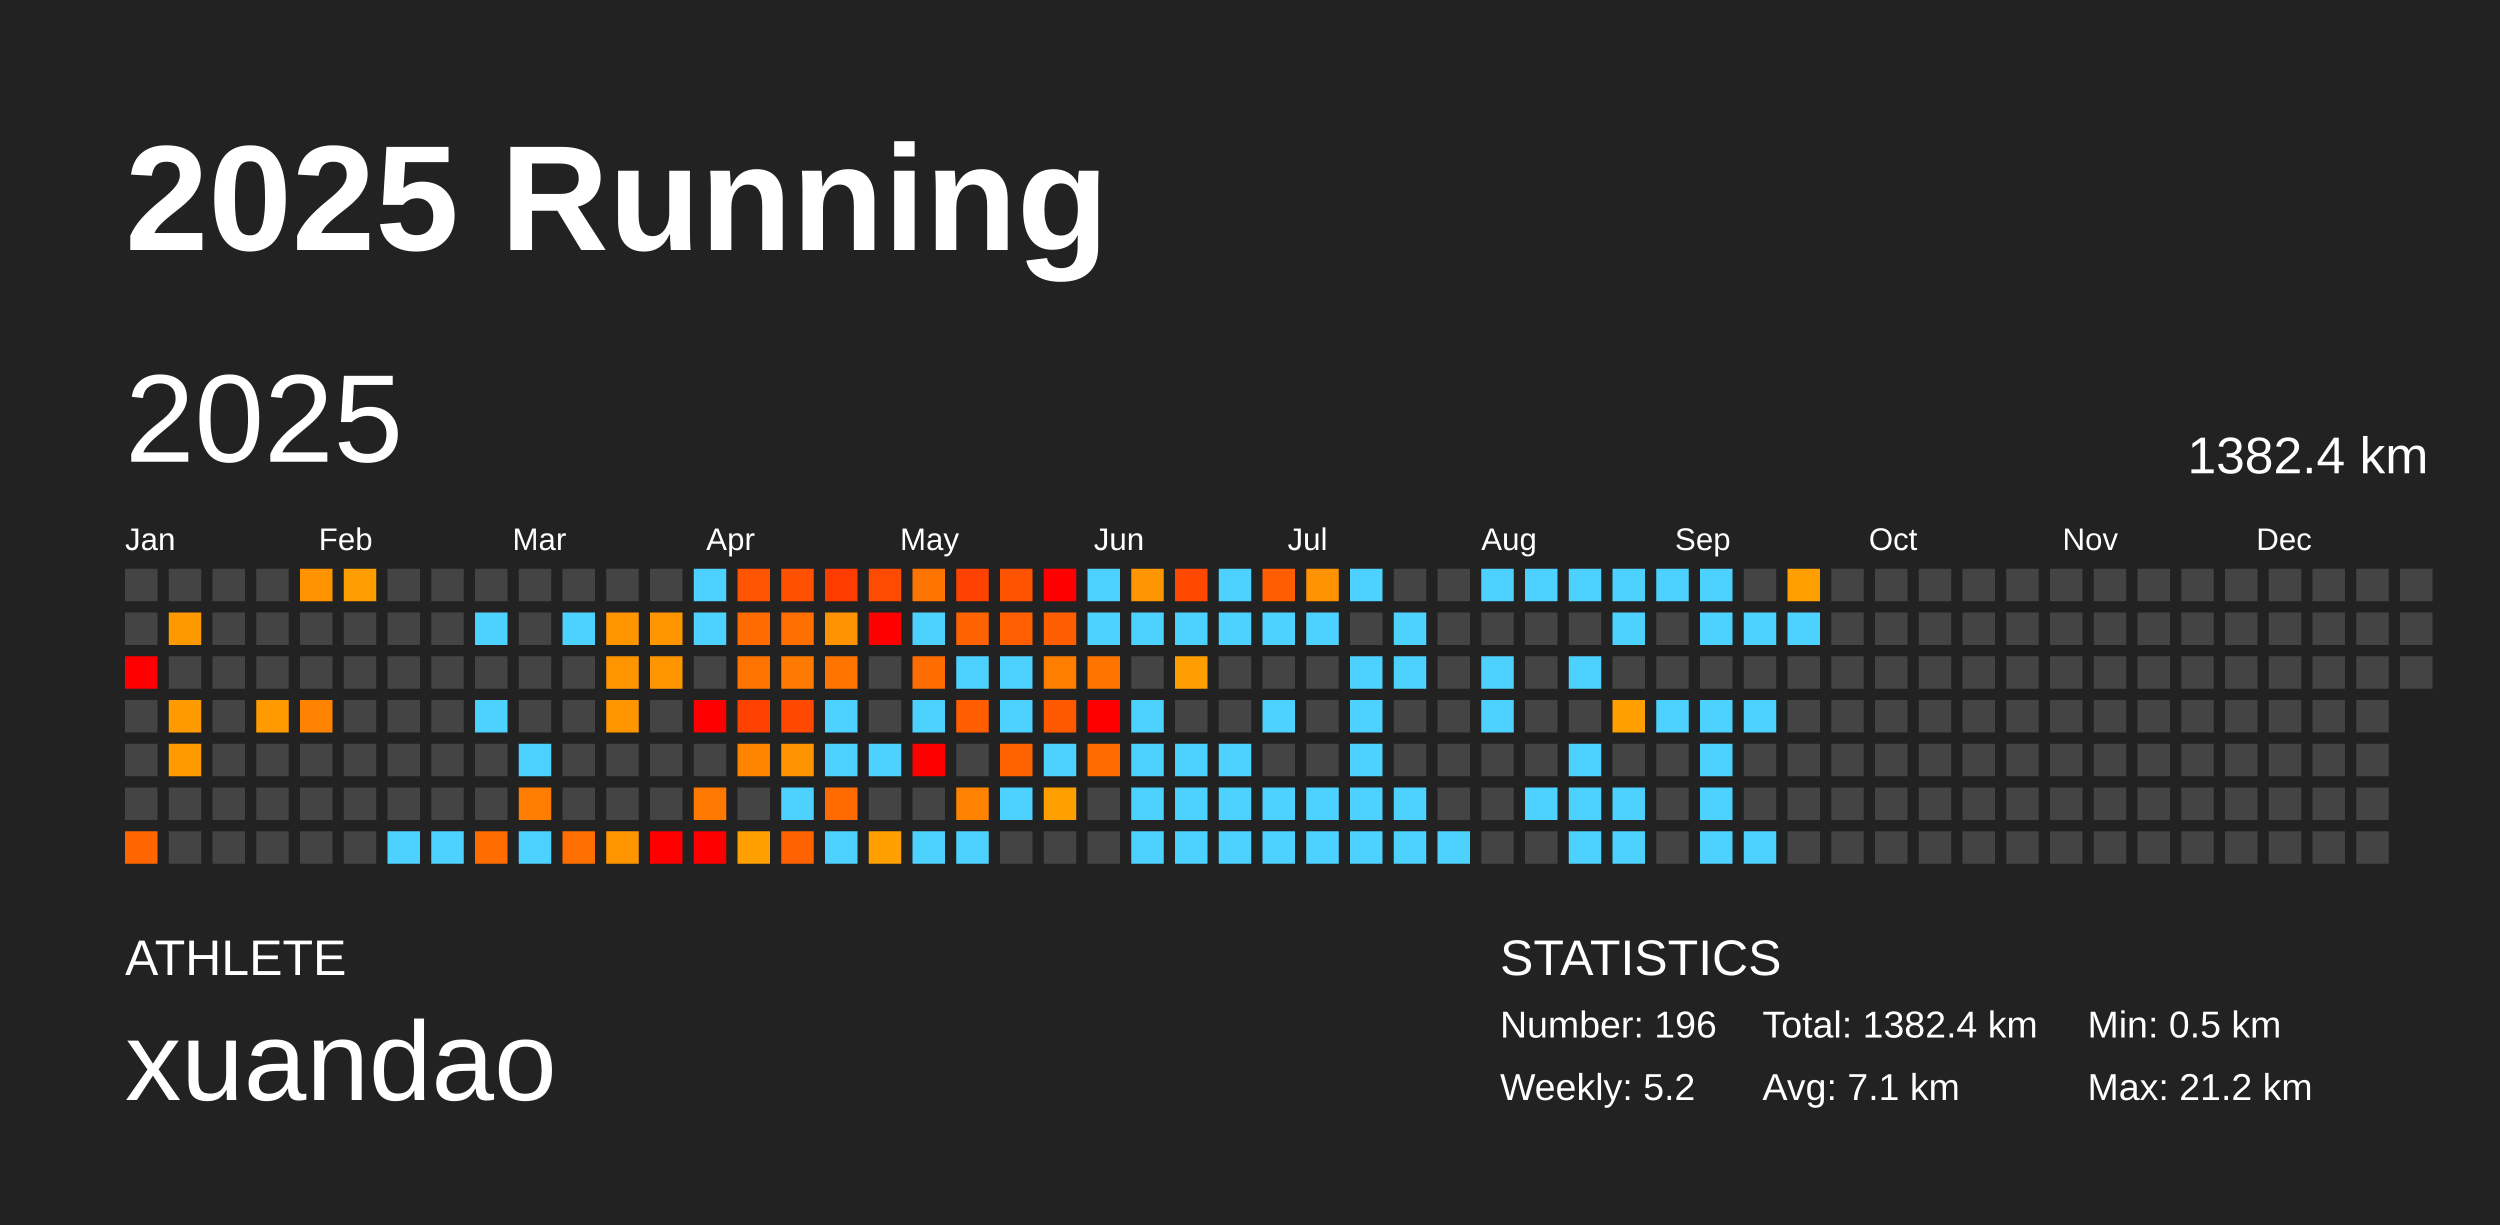
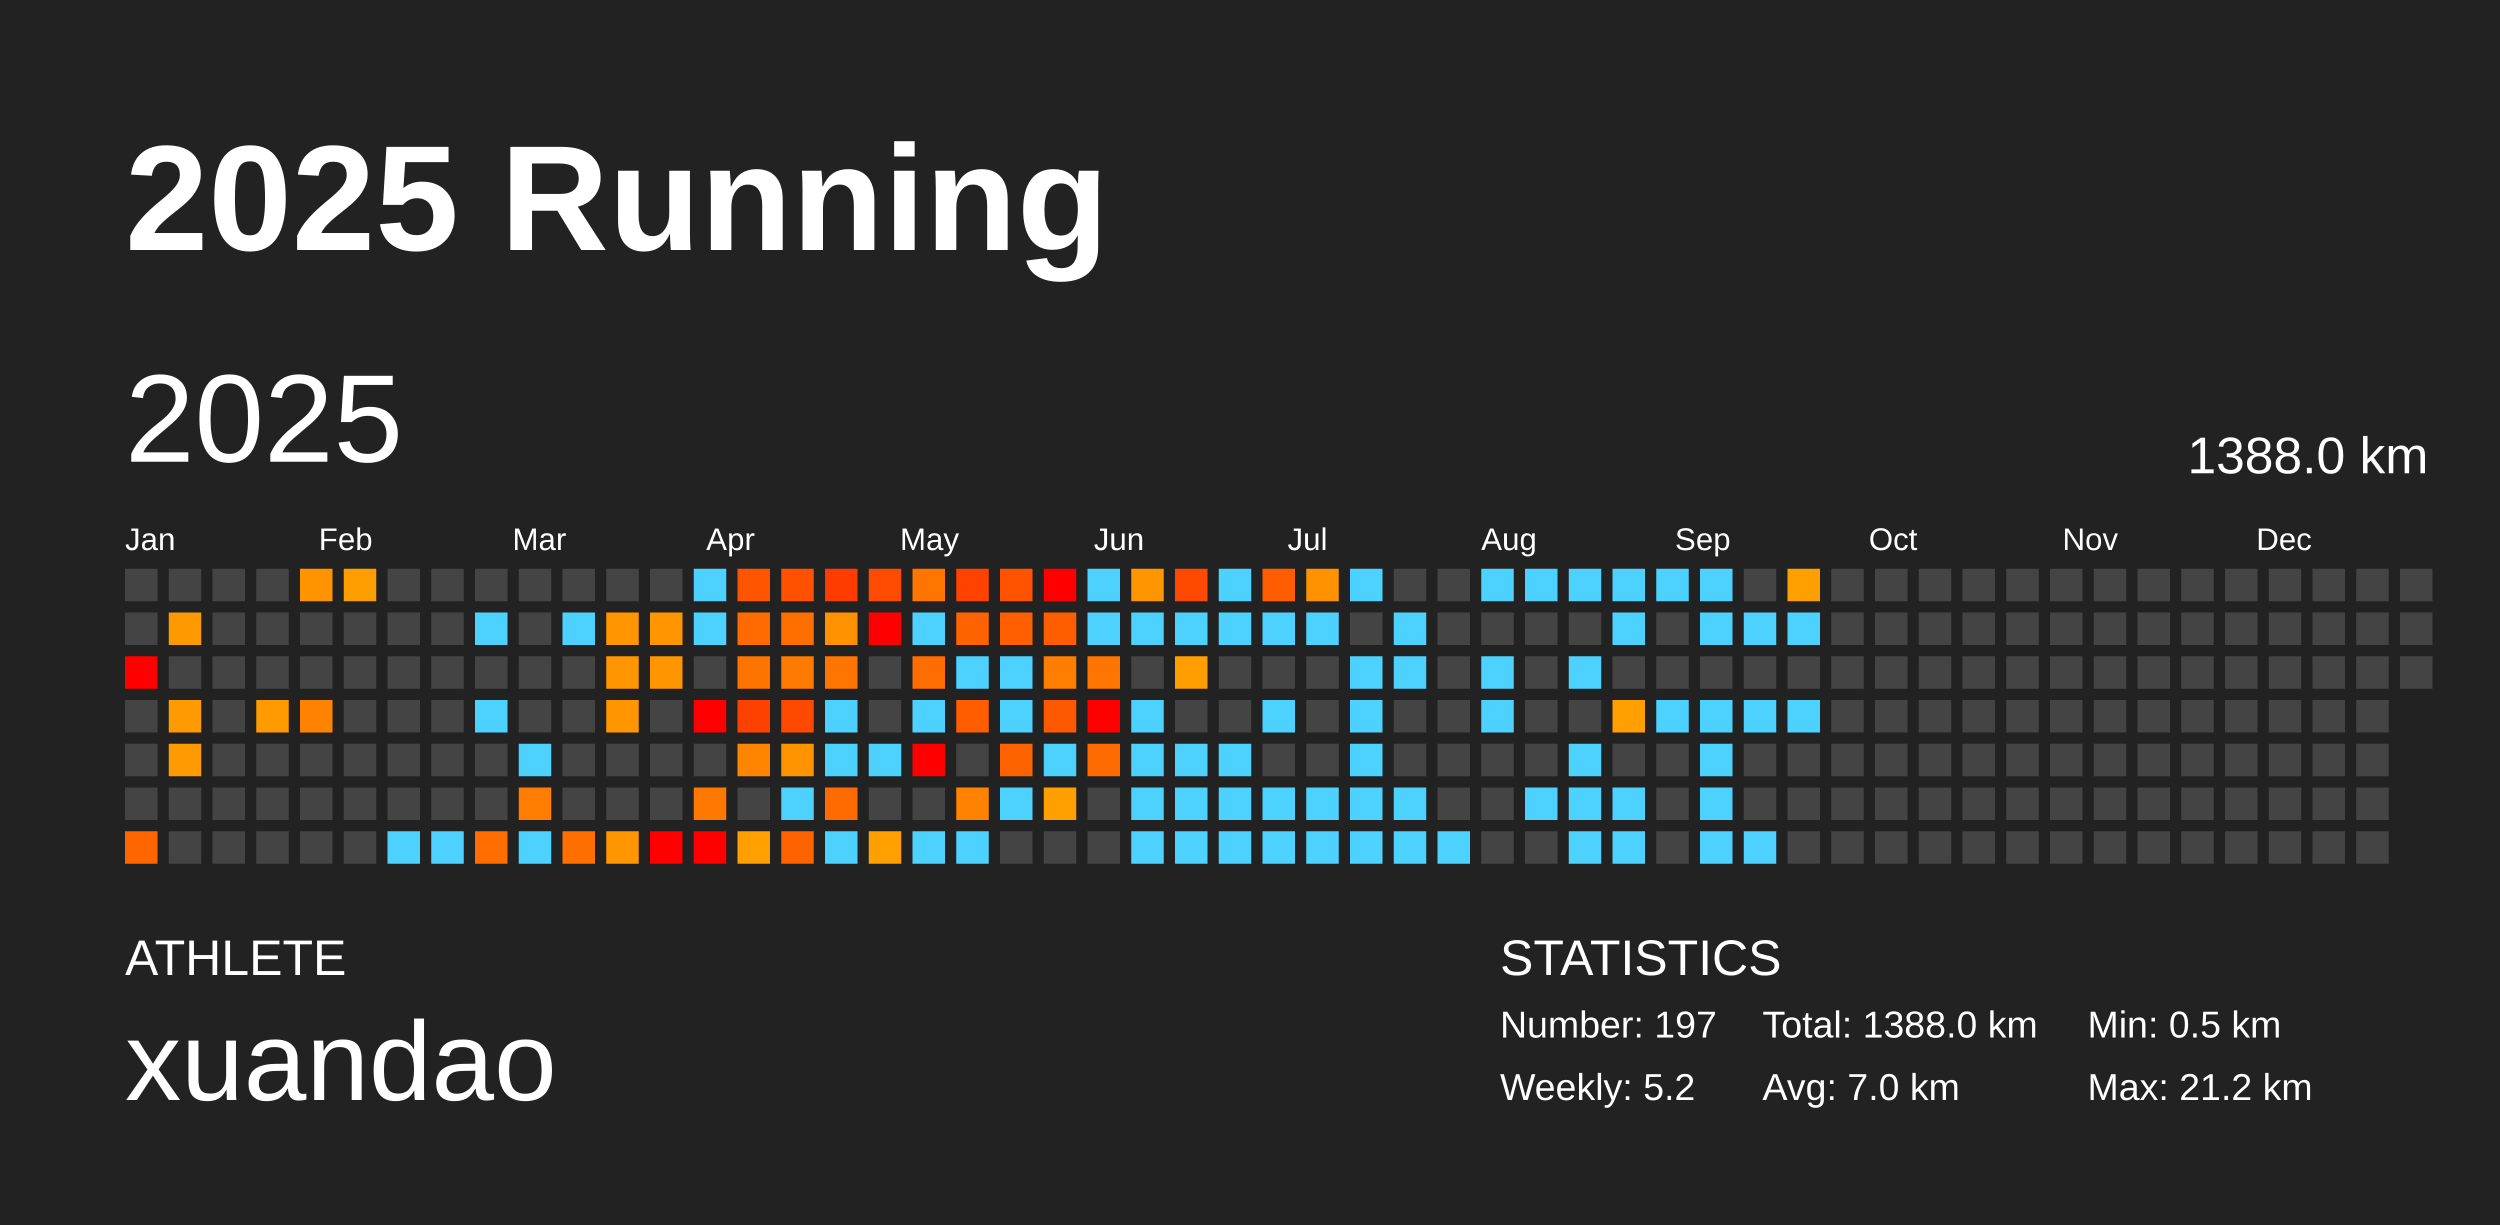
<svg xmlns="http://www.w3.org/2000/svg" baseProfile="full" height="98mm" version="1.1" viewBox="0,0,200,98" width="200mm">
  <defs />
  <rect fill="#222222" height="98" width="200" x="0" y="0" />
  <text fill="#FFFFFF" style="font-size:12px; font-family:Arial; font-weight:bold;" x="10" y="20">2025 Running</text>
  <text fill="#FFFFFF" style="font-size:4px; font-family:Arial" x="10" y="78">ATHLETE</text>
  <text fill="#FFFFFF" style="font-size:9px; font-family:Arial" x="10" y="88">xuandao</text>
  <text fill="#FFFFFF" style="font-size:4px; font-family:Arial" x="120" y="78">STATISTICS</text>
-   <text fill="#FFFFFF" style="font-size:3px; font-family:Arial" x="120" y="83">Number: 196</text>
+   <text fill="#FFFFFF" style="font-size:3px; font-family:Arial" x="120" y="83">Number: 197</text>
  <text fill="#FFFFFF" style="font-size:3px; font-family:Arial" x="120" y="88">Weekly: 5.2</text>
-   <text fill="#FFFFFF" style="font-size:3px; font-family:Arial" x="141" y="83">Total: 1382.4 km</text>
-   <text fill="#FFFFFF" style="font-size:3px; font-family:Arial" x="141" y="88">Avg: 7.1 km</text>
+   <text fill="#FFFFFF" style="font-size:3px; font-family:Arial" x="141" y="83">Total: 1388.0 km</text>
+   <text fill="#FFFFFF" style="font-size:3px; font-family:Arial" x="141" y="88">Avg: 7.0 km</text>
  <text fill="#FFFFFF" style="font-size:3px; font-family:Arial" x="167" y="83">Min: 0.5 km</text>
  <text fill="#FFFFFF" style="font-size:3px; font-family:Arial" x="167" y="88">Max: 21.2 km</text>
  <text dominant-baseline="hanging" fill="#FFFFFF" style="font-size:10.0px; font-family:Arial;" x="10" y="30">2025</text>
-   <text dominant-baseline="hanging" fill="#FFFFFF" style="font-size:4.125px; font-family:Arial;" x="175" y="35">1382.4 km</text>
+   <text dominant-baseline="hanging" fill="#FFFFFF" style="font-size:4.125px; font-family:Arial;" x="175" y="35">1388.0 km</text>
  <text fill="#FFFFFF" style="font-size:2.5px; font-family:Arial" x="10.0" y="44">Jan</text>
  <text fill="#FFFFFF" style="font-size:2.5px; font-family:Arial" x="25.5" y="44">Feb</text>
  <text fill="#FFFFFF" style="font-size:2.5px; font-family:Arial" x="41.0" y="44">Mar</text>
  <text fill="#FFFFFF" style="font-size:2.5px; font-family:Arial" x="56.5" y="44">Apr</text>
  <text fill="#FFFFFF" style="font-size:2.5px; font-family:Arial" x="72.0" y="44">May</text>
  <text fill="#FFFFFF" style="font-size:2.5px; font-family:Arial" x="87.5" y="44">Jun</text>
  <text fill="#FFFFFF" style="font-size:2.5px; font-family:Arial" x="103.0" y="44">Jul</text>
  <text fill="#FFFFFF" style="font-size:2.5px; font-family:Arial" x="118.5" y="44">Aug</text>
  <text fill="#FFFFFF" style="font-size:2.5px; font-family:Arial" x="134.0" y="44">Sep</text>
  <text fill="#FFFFFF" style="font-size:2.5px; font-family:Arial" x="149.5" y="44">Oct</text>
  <text fill="#FFFFFF" style="font-size:2.5px; font-family:Arial" x="165.0" y="44">Nov</text>
  <text fill="#FFFFFF" style="font-size:2.5px; font-family:Arial" x="180.5" y="44">Dec</text>
  <rect fill="#444444" height="2.6" width="2.6" x="10.0" y="45.5" />
  <rect fill="#444444" height="2.6" width="2.6" x="10.0" y="49.0" />
  <rect fill="red" height="2.6" width="2.6" x="10.0" y="52.5" />
  <rect fill="#444444" height="2.6" width="2.6" x="10.0" y="56.0" />
  <rect fill="#444444" height="2.6" width="2.6" x="10.0" y="59.5" />
  <rect fill="#444444" height="2.6" width="2.6" x="10.0" y="63.0" />
  <rect fill="#ff6600" height="2.6" width="2.6" x="10.0" y="66.5" />
  <rect fill="#444444" height="2.6" width="2.6" x="13.5" y="45.5" />
  <rect fill="#ff9900" height="2.6" width="2.6" x="13.5" y="49.0" />
  <rect fill="#444444" height="2.6" width="2.6" x="13.5" y="52.5" />
  <rect fill="#ff9a00" height="2.6" width="2.6" x="13.5" y="56.0" />
  <rect fill="#ff9b00" height="2.6" width="2.6" x="13.5" y="59.5" />
  <rect fill="#444444" height="2.6" width="2.6" x="13.5" y="63.0" />
  <rect fill="#444444" height="2.6" width="2.6" x="13.5" y="66.5" />
  <rect fill="#444444" height="2.6" width="2.6" x="17.0" y="45.5" />
  <rect fill="#444444" height="2.6" width="2.6" x="17.0" y="49.0" />
  <rect fill="#444444" height="2.6" width="2.6" x="17.0" y="52.5" />
  <rect fill="#444444" height="2.6" width="2.6" x="17.0" y="56.0" />
  <rect fill="#444444" height="2.6" width="2.6" x="17.0" y="59.5" />
  <rect fill="#444444" height="2.6" width="2.6" x="17.0" y="63.0" />
  <rect fill="#444444" height="2.6" width="2.6" x="17.0" y="66.5" />
  <rect fill="#444444" height="2.6" width="2.6" x="20.5" y="45.5" />
  <rect fill="#444444" height="2.6" width="2.6" x="20.5" y="49.0" />
  <rect fill="#444444" height="2.6" width="2.6" x="20.5" y="52.5" />
  <rect fill="#ff9a00" height="2.6" width="2.6" x="20.5" y="56.0" />
  <rect fill="#444444" height="2.6" width="2.6" x="20.5" y="59.5" />
  <rect fill="#444444" height="2.6" width="2.6" x="20.5" y="63.0" />
  <rect fill="#444444" height="2.6" width="2.6" x="20.5" y="66.5" />
  <rect fill="#ff9400" height="2.6" width="2.6" x="24.0" y="45.5" />
  <rect fill="#444444" height="2.6" width="2.6" x="24.0" y="49.0" />
  <rect fill="#444444" height="2.6" width="2.6" x="24.0" y="52.5" />
  <rect fill="#ff8300" height="2.6" width="2.6" x="24.0" y="56.0" />
  <rect fill="#444444" height="2.6" width="2.6" x="24.0" y="59.5" />
  <rect fill="#444444" height="2.6" width="2.6" x="24.0" y="63.0" />
  <rect fill="#444444" height="2.6" width="2.6" x="24.0" y="66.5" />
  <rect fill="#ff9e00" height="2.6" width="2.6" x="27.5" y="45.5" />
  <rect fill="#444444" height="2.6" width="2.6" x="27.5" y="49.0" />
  <rect fill="#444444" height="2.6" width="2.6" x="27.5" y="52.5" />
  <rect fill="#444444" height="2.6" width="2.6" x="27.5" y="56.0" />
  <rect fill="#444444" height="2.6" width="2.6" x="27.5" y="59.5" />
  <rect fill="#444444" height="2.6" width="2.6" x="27.5" y="63.0" />
  <rect fill="#444444" height="2.6" width="2.6" x="27.5" y="66.5" />
  <rect fill="#444444" height="2.6" width="2.6" x="31.0" y="45.5" />
  <rect fill="#444444" height="2.6" width="2.6" x="31.0" y="49.0" />
  <rect fill="#444444" height="2.6" width="2.6" x="31.0" y="52.5" />
  <rect fill="#444444" height="2.6" width="2.6" x="31.0" y="56.0" />
  <rect fill="#444444" height="2.6" width="2.6" x="31.0" y="59.5" />
  <rect fill="#444444" height="2.6" width="2.6" x="31.0" y="63.0" />
  <rect fill="#4dd2ff" height="2.6" width="2.6" x="31.0" y="66.5" />
  <rect fill="#444444" height="2.6" width="2.6" x="34.5" y="45.5" />
  <rect fill="#444444" height="2.6" width="2.6" x="34.5" y="49.0" />
  <rect fill="#444444" height="2.6" width="2.6" x="34.5" y="52.5" />
  <rect fill="#444444" height="2.6" width="2.6" x="34.5" y="56.0" />
  <rect fill="#444444" height="2.6" width="2.6" x="34.5" y="59.5" />
  <rect fill="#444444" height="2.6" width="2.6" x="34.5" y="63.0" />
  <rect fill="#4dd2ff" height="2.6" width="2.6" x="34.5" y="66.5" />
  <rect fill="#444444" height="2.6" width="2.6" x="38.0" y="45.5" />
  <rect fill="#4dd2ff" height="2.6" width="2.6" x="38.0" y="49.0" />
  <rect fill="#444444" height="2.6" width="2.6" x="38.0" y="52.5" />
  <rect fill="#4dd2ff" height="2.6" width="2.6" x="38.0" y="56.0" />
  <rect fill="#444444" height="2.6" width="2.6" x="38.0" y="59.5" />
  <rect fill="#444444" height="2.6" width="2.6" x="38.0" y="63.0" />
  <rect fill="#ff6c00" height="2.6" width="2.6" x="38.0" y="66.5" />
  <rect fill="#444444" height="2.6" width="2.6" x="41.5" y="45.5" />
  <rect fill="#444444" height="2.6" width="2.6" x="41.5" y="49.0" />
  <rect fill="#444444" height="2.6" width="2.6" x="41.5" y="52.5" />
  <rect fill="#444444" height="2.6" width="2.6" x="41.5" y="56.0" />
  <rect fill="#4dd2ff" height="2.6" width="2.6" x="41.5" y="59.5" />
  <rect fill="#ff7d00" height="2.6" width="2.6" x="41.5" y="63.0" />
  <rect fill="#4dd2ff" height="2.6" width="2.6" x="41.5" y="66.5" />
  <rect fill="#444444" height="2.6" width="2.6" x="45.0" y="45.5" />
  <rect fill="#4dd2ff" height="2.6" width="2.6" x="45.0" y="49.0" />
  <rect fill="#444444" height="2.6" width="2.6" x="45.0" y="52.5" />
  <rect fill="#444444" height="2.6" width="2.6" x="45.0" y="56.0" />
  <rect fill="#444444" height="2.6" width="2.6" x="45.0" y="59.5" />
  <rect fill="#444444" height="2.6" width="2.6" x="45.0" y="63.0" />
  <rect fill="#ff6f00" height="2.6" width="2.6" x="45.0" y="66.5" />
  <rect fill="#444444" height="2.6" width="2.6" x="48.5" y="45.5" />
  <rect fill="#ff9600" height="2.6" width="2.6" x="48.5" y="49.0" />
  <rect fill="#ff9600" height="2.6" width="2.6" x="48.5" y="52.5" />
  <rect fill="#ff9600" height="2.6" width="2.6" x="48.5" y="56.0" />
  <rect fill="#444444" height="2.6" width="2.6" x="48.5" y="59.5" />
  <rect fill="#444444" height="2.6" width="2.6" x="48.5" y="63.0" />
  <rect fill="#ff9600" height="2.6" width="2.6" x="48.5" y="66.5" />
  <rect fill="#444444" height="2.6" width="2.6" x="52.0" y="45.5" />
  <rect fill="#ff9600" height="2.6" width="2.6" x="52.0" y="49.0" />
  <rect fill="#ff9600" height="2.6" width="2.6" x="52.0" y="52.5" />
  <rect fill="#444444" height="2.6" width="2.6" x="52.0" y="56.0" />
  <rect fill="#444444" height="2.6" width="2.6" x="52.0" y="59.5" />
  <rect fill="#444444" height="2.6" width="2.6" x="52.0" y="63.0" />
  <rect fill="red" height="2.6" width="2.6" x="52.0" y="66.5" />
  <rect fill="#4dd2ff" height="2.6" width="2.6" x="55.5" y="45.5" />
  <rect fill="#4dd2ff" height="2.6" width="2.6" x="55.5" y="49.0" />
  <rect fill="#444444" height="2.6" width="2.6" x="55.5" y="52.5" />
  <rect fill="red" height="2.6" width="2.6" x="55.5" y="56.0" />
  <rect fill="#444444" height="2.6" width="2.6" x="55.5" y="59.5" />
  <rect fill="#ff7900" height="2.6" width="2.6" x="55.5" y="63.0" />
  <rect fill="red" height="2.6" width="2.6" x="55.5" y="66.5" />
  <rect fill="#ff5400" height="2.6" width="2.6" x="59.0" y="45.5" />
  <rect fill="#ff6b00" height="2.6" width="2.6" x="59.0" y="49.0" />
  <rect fill="#ff7400" height="2.6" width="2.6" x="59.0" y="52.5" />
  <rect fill="#ff4100" height="2.6" width="2.6" x="59.0" y="56.0" />
  <rect fill="#ff8400" height="2.6" width="2.6" x="59.0" y="59.5" />
  <rect fill="#444444" height="2.6" width="2.6" x="59.0" y="63.0" />
  <rect fill="#ff9f00" height="2.6" width="2.6" x="59.0" y="66.5" />
  <rect fill="#ff5100" height="2.6" width="2.6" x="62.5" y="45.5" />
  <rect fill="#ff6f00" height="2.6" width="2.6" x="62.5" y="49.0" />
  <rect fill="#ff7a00" height="2.6" width="2.6" x="62.5" y="52.5" />
  <rect fill="#ff4800" height="2.6" width="2.6" x="62.5" y="56.0" />
  <rect fill="#ff9400" height="2.6" width="2.6" x="62.5" y="59.5" />
  <rect fill="#4dd2ff" height="2.6" width="2.6" x="62.5" y="63.0" />
  <rect fill="#ff6200" height="2.6" width="2.6" x="62.5" y="66.5" />
  <rect fill="#ff3c00" height="2.6" width="2.6" x="66.0" y="45.5" />
  <rect fill="#ff9200" height="2.6" width="2.6" x="66.0" y="49.0" />
  <rect fill="#ff7500" height="2.6" width="2.6" x="66.0" y="52.5" />
  <rect fill="#4dd2ff" height="2.6" width="2.6" x="66.0" y="56.0" />
  <rect fill="#4dd2ff" height="2.6" width="2.6" x="66.0" y="59.5" />
  <rect fill="#ff6b00" height="2.6" width="2.6" x="66.0" y="63.0" />
  <rect fill="#4dd2ff" height="2.6" width="2.6" x="66.0" y="66.5" />
  <rect fill="#ff4b00" height="2.6" width="2.6" x="69.5" y="45.5" />
  <rect fill="red" height="2.6" width="2.6" x="69.5" y="49.0" />
  <rect fill="#444444" height="2.6" width="2.6" x="69.5" y="52.5" />
  <rect fill="#444444" height="2.6" width="2.6" x="69.5" y="56.0" />
  <rect fill="#4dd2ff" height="2.6" width="2.6" x="69.5" y="59.5" />
  <rect fill="#444444" height="2.6" width="2.6" x="69.5" y="63.0" />
  <rect fill="#ff9f00" height="2.6" width="2.6" x="69.5" y="66.5" />
  <rect fill="#ff7500" height="2.6" width="2.6" x="73.0" y="45.5" />
  <rect fill="#4dd2ff" height="2.6" width="2.6" x="73.0" y="49.0" />
  <rect fill="#ff6c00" height="2.6" width="2.6" x="73.0" y="52.5" />
  <rect fill="#4dd2ff" height="2.6" width="2.6" x="73.0" y="56.0" />
  <rect fill="red" height="2.6" width="2.6" x="73.0" y="59.5" />
  <rect fill="#444444" height="2.6" width="2.6" x="73.0" y="63.0" />
  <rect fill="#4dd2ff" height="2.6" width="2.6" x="73.0" y="66.5" />
  <rect fill="#ff4200" height="2.6" width="2.6" x="76.5" y="45.5" />
  <rect fill="#ff6200" height="2.6" width="2.6" x="76.5" y="49.0" />
  <rect fill="#4dd2ff" height="2.6" width="2.6" x="76.5" y="52.5" />
  <rect fill="#ff5d00" height="2.6" width="2.6" x="76.5" y="56.0" />
  <rect fill="#444444" height="2.6" width="2.6" x="76.5" y="59.5" />
  <rect fill="#ff8300" height="2.6" width="2.6" x="76.5" y="63.0" />
  <rect fill="#4dd2ff" height="2.6" width="2.6" x="76.5" y="66.5" />
  <rect fill="#ff5300" height="2.6" width="2.6" x="80.0" y="45.5" />
  <rect fill="#ff5f00" height="2.6" width="2.6" x="80.0" y="49.0" />
  <rect fill="#4dd2ff" height="2.6" width="2.6" x="80.0" y="52.5" />
  <rect fill="#4dd2ff" height="2.6" width="2.6" x="80.0" y="56.0" />
  <rect fill="#ff6300" height="2.6" width="2.6" x="80.0" y="59.5" />
  <rect fill="#4dd2ff" height="2.6" width="2.6" x="80.0" y="63.0" />
  <rect fill="#444444" height="2.6" width="2.6" x="80.0" y="66.5" />
  <rect fill="red" height="2.6" width="2.6" x="83.5" y="45.5" />
  <rect fill="#ff5e00" height="2.6" width="2.6" x="83.5" y="49.0" />
  <rect fill="#ff7e00" height="2.6" width="2.6" x="83.5" y="52.5" />
  <rect fill="#ff5900" height="2.6" width="2.6" x="83.5" y="56.0" />
  <rect fill="#4dd2ff" height="2.6" width="2.6" x="83.5" y="59.5" />
  <rect fill="#ff9f00" height="2.6" width="2.6" x="83.5" y="63.0" />
  <rect fill="#444444" height="2.6" width="2.6" x="83.5" y="66.5" />
  <rect fill="#4dd2ff" height="2.6" width="2.6" x="87.0" y="45.5" />
  <rect fill="#4dd2ff" height="2.6" width="2.6" x="87.0" y="49.0" />
  <rect fill="#ff7500" height="2.6" width="2.6" x="87.0" y="52.5" />
  <rect fill="red" height="2.6" width="2.6" x="87.0" y="56.0" />
  <rect fill="#ff6b00" height="2.6" width="2.6" x="87.0" y="59.5" />
  <rect fill="#444444" height="2.6" width="2.6" x="87.0" y="63.0" />
  <rect fill="#444444" height="2.6" width="2.6" x="87.0" y="66.5" />
  <rect fill="#ff9500" height="2.6" width="2.6" x="90.5" y="45.5" />
  <rect fill="#4dd2ff" height="2.6" width="2.6" x="90.5" y="49.0" />
  <rect fill="#444444" height="2.6" width="2.6" x="90.5" y="52.5" />
  <rect fill="#4dd2ff" height="2.6" width="2.6" x="90.5" y="56.0" />
  <rect fill="#4dd2ff" height="2.6" width="2.6" x="90.5" y="59.5" />
  <rect fill="#4dd2ff" height="2.6" width="2.6" x="90.5" y="63.0" />
  <rect fill="#4dd2ff" height="2.6" width="2.6" x="90.5" y="66.5" />
  <rect fill="#ff4800" height="2.6" width="2.6" x="94.0" y="45.5" />
  <rect fill="#4dd2ff" height="2.6" width="2.6" x="94.0" y="49.0" />
  <rect fill="#ff9e00" height="2.6" width="2.6" x="94.0" y="52.5" />
  <rect fill="#444444" height="2.6" width="2.6" x="94.0" y="56.0" />
  <rect fill="#4dd2ff" height="2.6" width="2.6" x="94.0" y="59.5" />
  <rect fill="#4dd2ff" height="2.6" width="2.6" x="94.0" y="63.0" />
  <rect fill="#4dd2ff" height="2.6" width="2.6" x="94.0" y="66.5" />
  <rect fill="#4dd2ff" height="2.6" width="2.6" x="97.5" y="45.5" />
  <rect fill="#4dd2ff" height="2.6" width="2.6" x="97.5" y="49.0" />
  <rect fill="#444444" height="2.6" width="2.6" x="97.5" y="52.5" />
  <rect fill="#444444" height="2.6" width="2.6" x="97.5" y="56.0" />
  <rect fill="#4dd2ff" height="2.6" width="2.6" x="97.5" y="59.5" />
  <rect fill="#4dd2ff" height="2.6" width="2.6" x="97.5" y="63.0" />
  <rect fill="#4dd2ff" height="2.6" width="2.6" x="97.5" y="66.5" />
  <rect fill="#ff5d00" height="2.6" width="2.6" x="101.0" y="45.5" />
  <rect fill="#4dd2ff" height="2.6" width="2.6" x="101.0" y="49.0" />
  <rect fill="#444444" height="2.6" width="2.6" x="101.0" y="52.5" />
  <rect fill="#4dd2ff" height="2.6" width="2.6" x="101.0" y="56.0" />
  <rect fill="#444444" height="2.6" width="2.6" x="101.0" y="59.5" />
  <rect fill="#4dd2ff" height="2.6" width="2.6" x="101.0" y="63.0" />
  <rect fill="#4dd2ff" height="2.6" width="2.6" x="101.0" y="66.5" />
  <rect fill="#ff9200" height="2.6" width="2.6" x="104.5" y="45.5" />
  <rect fill="#4dd2ff" height="2.6" width="2.6" x="104.5" y="49.0" />
  <rect fill="#444444" height="2.6" width="2.6" x="104.5" y="52.5" />
  <rect fill="#444444" height="2.6" width="2.6" x="104.5" y="56.0" />
  <rect fill="#444444" height="2.6" width="2.6" x="104.5" y="59.5" />
  <rect fill="#4dd2ff" height="2.6" width="2.6" x="104.5" y="63.0" />
  <rect fill="#4dd2ff" height="2.6" width="2.6" x="104.5" y="66.5" />
  <rect fill="#4dd2ff" height="2.6" width="2.6" x="108.0" y="45.5" />
  <rect fill="#444444" height="2.6" width="2.6" x="108.0" y="49.0" />
  <rect fill="#4dd2ff" height="2.6" width="2.6" x="108.0" y="52.5" />
  <rect fill="#4dd2ff" height="2.6" width="2.6" x="108.0" y="56.0" />
  <rect fill="#4dd2ff" height="2.6" width="2.6" x="108.0" y="59.5" />
  <rect fill="#4dd2ff" height="2.6" width="2.6" x="108.0" y="63.0" />
  <rect fill="#4dd2ff" height="2.6" width="2.6" x="108.0" y="66.5" />
  <rect fill="#444444" height="2.6" width="2.6" x="111.5" y="45.5" />
  <rect fill="#4dd2ff" height="2.6" width="2.6" x="111.5" y="49.0" />
  <rect fill="#4dd2ff" height="2.6" width="2.6" x="111.5" y="52.5" />
  <rect fill="#444444" height="2.6" width="2.6" x="111.5" y="56.0" />
  <rect fill="#444444" height="2.6" width="2.6" x="111.5" y="59.5" />
  <rect fill="#4dd2ff" height="2.6" width="2.6" x="111.5" y="63.0" />
  <rect fill="#4dd2ff" height="2.6" width="2.6" x="111.5" y="66.5" />
  <rect fill="#444444" height="2.6" width="2.6" x="115.0" y="45.5" />
  <rect fill="#444444" height="2.6" width="2.6" x="115.0" y="49.0" />
  <rect fill="#444444" height="2.6" width="2.6" x="115.0" y="52.5" />
  <rect fill="#444444" height="2.6" width="2.6" x="115.0" y="56.0" />
  <rect fill="#444444" height="2.6" width="2.6" x="115.0" y="59.5" />
  <rect fill="#444444" height="2.6" width="2.6" x="115.0" y="63.0" />
  <rect fill="#4dd2ff" height="2.6" width="2.6" x="115.0" y="66.5" />
  <rect fill="#4dd2ff" height="2.6" width="2.6" x="118.5" y="45.5" />
  <rect fill="#444444" height="2.6" width="2.6" x="118.5" y="49.0" />
  <rect fill="#4dd2ff" height="2.6" width="2.6" x="118.5" y="52.5" />
  <rect fill="#4dd2ff" height="2.6" width="2.6" x="118.5" y="56.0" />
  <rect fill="#444444" height="2.6" width="2.6" x="118.5" y="59.5" />
  <rect fill="#444444" height="2.6" width="2.6" x="118.5" y="63.0" />
  <rect fill="#444444" height="2.6" width="2.6" x="118.5" y="66.5" />
  <rect fill="#4dd2ff" height="2.6" width="2.6" x="122.0" y="45.5" />
  <rect fill="#444444" height="2.6" width="2.6" x="122.0" y="49.0" />
  <rect fill="#444444" height="2.6" width="2.6" x="122.0" y="52.5" />
  <rect fill="#444444" height="2.6" width="2.6" x="122.0" y="56.0" />
  <rect fill="#444444" height="2.6" width="2.6" x="122.0" y="59.5" />
  <rect fill="#4dd2ff" height="2.6" width="2.6" x="122.0" y="63.0" />
  <rect fill="#444444" height="2.6" width="2.6" x="122.0" y="66.5" />
  <rect fill="#4dd2ff" height="2.6" width="2.6" x="125.5" y="45.5" />
  <rect fill="#444444" height="2.6" width="2.6" x="125.5" y="49.0" />
  <rect fill="#4dd2ff" height="2.6" width="2.6" x="125.5" y="52.5" />
  <rect fill="#444444" height="2.6" width="2.6" x="125.5" y="56.0" />
  <rect fill="#4dd2ff" height="2.6" width="2.6" x="125.5" y="59.5" />
  <rect fill="#4dd2ff" height="2.6" width="2.6" x="125.5" y="63.0" />
  <rect fill="#4dd2ff" height="2.6" width="2.6" x="125.5" y="66.5" />
  <rect fill="#4dd2ff" height="2.6" width="2.6" x="129.0" y="45.5" />
  <rect fill="#4dd2ff" height="2.6" width="2.6" x="129.0" y="49.0" />
  <rect fill="#444444" height="2.6" width="2.6" x="129.0" y="52.5" />
  <rect fill="#ff9f00" height="2.6" width="2.6" x="129.0" y="56.0" />
  <rect fill="#444444" height="2.6" width="2.6" x="129.0" y="59.5" />
  <rect fill="#4dd2ff" height="2.6" width="2.6" x="129.0" y="63.0" />
  <rect fill="#4dd2ff" height="2.6" width="2.6" x="129.0" y="66.5" />
  <rect fill="#4dd2ff" height="2.6" width="2.6" x="132.5" y="45.5" />
  <rect fill="#444444" height="2.6" width="2.6" x="132.5" y="49.0" />
  <rect fill="#444444" height="2.6" width="2.6" x="132.5" y="52.5" />
  <rect fill="#4dd2ff" height="2.6" width="2.6" x="132.5" y="56.0" />
  <rect fill="#444444" height="2.6" width="2.6" x="132.5" y="59.5" />
  <rect fill="#444444" height="2.6" width="2.6" x="132.5" y="63.0" />
  <rect fill="#444444" height="2.6" width="2.6" x="132.5" y="66.5" />
  <rect fill="#4dd2ff" height="2.6" width="2.6" x="136.0" y="45.5" />
  <rect fill="#4dd2ff" height="2.6" width="2.6" x="136.0" y="49.0" />
  <rect fill="#444444" height="2.6" width="2.6" x="136.0" y="52.5" />
  <rect fill="#4dd2ff" height="2.6" width="2.6" x="136.0" y="56.0" />
  <rect fill="#4dd2ff" height="2.6" width="2.6" x="136.0" y="59.5" />
  <rect fill="#4dd2ff" height="2.6" width="2.6" x="136.0" y="63.0" />
  <rect fill="#4dd2ff" height="2.6" width="2.6" x="136.0" y="66.5" />
  <rect fill="#444444" height="2.6" width="2.6" x="139.5" y="45.5" />
  <rect fill="#4dd2ff" height="2.6" width="2.6" x="139.5" y="49.0" />
  <rect fill="#444444" height="2.6" width="2.6" x="139.5" y="52.5" />
  <rect fill="#4dd2ff" height="2.6" width="2.6" x="139.5" y="56.0" />
  <rect fill="#444444" height="2.6" width="2.6" x="139.5" y="59.5" />
  <rect fill="#444444" height="2.6" width="2.6" x="139.5" y="63.0" />
  <rect fill="#4dd2ff" height="2.6" width="2.6" x="139.5" y="66.5" />
  <rect fill="#ff9f00" height="2.6" width="2.6" x="143.0" y="45.5" />
  <rect fill="#4dd2ff" height="2.6" width="2.6" x="143.0" y="49.0" />
  <rect fill="#444444" height="2.6" width="2.6" x="143.0" y="52.5" />
-   <rect fill="#444444" height="2.6" width="2.6" x="143.0" y="56.0" />
+   <rect fill="#4dd2ff" height="2.6" width="2.6" x="143.0" y="56.0" />
  <rect fill="#444444" height="2.6" width="2.6" x="143.0" y="59.5" />
  <rect fill="#444444" height="2.6" width="2.6" x="143.0" y="63.0" />
  <rect fill="#444444" height="2.6" width="2.6" x="143.0" y="66.5" />
  <rect fill="#444444" height="2.6" width="2.6" x="146.5" y="45.5" />
  <rect fill="#444444" height="2.6" width="2.6" x="146.5" y="49.0" />
  <rect fill="#444444" height="2.6" width="2.6" x="146.5" y="52.5" />
  <rect fill="#444444" height="2.6" width="2.6" x="146.5" y="56.0" />
  <rect fill="#444444" height="2.6" width="2.6" x="146.5" y="59.5" />
  <rect fill="#444444" height="2.6" width="2.6" x="146.5" y="63.0" />
  <rect fill="#444444" height="2.6" width="2.6" x="146.5" y="66.5" />
  <rect fill="#444444" height="2.6" width="2.6" x="150.0" y="45.5" />
  <rect fill="#444444" height="2.6" width="2.6" x="150.0" y="49.0" />
  <rect fill="#444444" height="2.6" width="2.6" x="150.0" y="52.5" />
  <rect fill="#444444" height="2.6" width="2.6" x="150.0" y="56.0" />
  <rect fill="#444444" height="2.6" width="2.6" x="150.0" y="59.5" />
  <rect fill="#444444" height="2.6" width="2.6" x="150.0" y="63.0" />
  <rect fill="#444444" height="2.6" width="2.6" x="150.0" y="66.5" />
  <rect fill="#444444" height="2.6" width="2.6" x="153.5" y="45.5" />
  <rect fill="#444444" height="2.6" width="2.6" x="153.5" y="49.0" />
  <rect fill="#444444" height="2.6" width="2.6" x="153.5" y="52.5" />
  <rect fill="#444444" height="2.6" width="2.6" x="153.5" y="56.0" />
  <rect fill="#444444" height="2.6" width="2.6" x="153.5" y="59.5" />
  <rect fill="#444444" height="2.6" width="2.6" x="153.5" y="63.0" />
  <rect fill="#444444" height="2.6" width="2.6" x="153.5" y="66.5" />
  <rect fill="#444444" height="2.6" width="2.6" x="157.0" y="45.5" />
  <rect fill="#444444" height="2.6" width="2.6" x="157.0" y="49.0" />
  <rect fill="#444444" height="2.6" width="2.6" x="157.0" y="52.5" />
  <rect fill="#444444" height="2.6" width="2.6" x="157.0" y="56.0" />
  <rect fill="#444444" height="2.6" width="2.6" x="157.0" y="59.5" />
  <rect fill="#444444" height="2.6" width="2.6" x="157.0" y="63.0" />
  <rect fill="#444444" height="2.6" width="2.6" x="157.0" y="66.5" />
  <rect fill="#444444" height="2.6" width="2.6" x="160.5" y="45.5" />
  <rect fill="#444444" height="2.6" width="2.6" x="160.5" y="49.0" />
  <rect fill="#444444" height="2.6" width="2.6" x="160.5" y="52.5" />
  <rect fill="#444444" height="2.6" width="2.6" x="160.5" y="56.0" />
  <rect fill="#444444" height="2.6" width="2.6" x="160.5" y="59.5" />
  <rect fill="#444444" height="2.6" width="2.6" x="160.5" y="63.0" />
  <rect fill="#444444" height="2.6" width="2.6" x="160.5" y="66.5" />
  <rect fill="#444444" height="2.6" width="2.6" x="164.0" y="45.5" />
  <rect fill="#444444" height="2.6" width="2.6" x="164.0" y="49.0" />
  <rect fill="#444444" height="2.6" width="2.6" x="164.0" y="52.5" />
  <rect fill="#444444" height="2.6" width="2.6" x="164.0" y="56.0" />
  <rect fill="#444444" height="2.6" width="2.6" x="164.0" y="59.5" />
  <rect fill="#444444" height="2.6" width="2.6" x="164.0" y="63.0" />
  <rect fill="#444444" height="2.6" width="2.6" x="164.0" y="66.5" />
  <rect fill="#444444" height="2.6" width="2.6" x="167.5" y="45.5" />
  <rect fill="#444444" height="2.6" width="2.6" x="167.5" y="49.0" />
  <rect fill="#444444" height="2.6" width="2.6" x="167.5" y="52.5" />
  <rect fill="#444444" height="2.6" width="2.6" x="167.5" y="56.0" />
  <rect fill="#444444" height="2.6" width="2.6" x="167.5" y="59.5" />
  <rect fill="#444444" height="2.6" width="2.6" x="167.5" y="63.0" />
  <rect fill="#444444" height="2.6" width="2.6" x="167.5" y="66.5" />
  <rect fill="#444444" height="2.6" width="2.6" x="171.0" y="45.5" />
  <rect fill="#444444" height="2.6" width="2.6" x="171.0" y="49.0" />
  <rect fill="#444444" height="2.6" width="2.6" x="171.0" y="52.5" />
  <rect fill="#444444" height="2.6" width="2.6" x="171.0" y="56.0" />
  <rect fill="#444444" height="2.6" width="2.6" x="171.0" y="59.5" />
  <rect fill="#444444" height="2.6" width="2.6" x="171.0" y="63.0" />
  <rect fill="#444444" height="2.6" width="2.6" x="171.0" y="66.5" />
  <rect fill="#444444" height="2.6" width="2.6" x="174.5" y="45.5" />
  <rect fill="#444444" height="2.6" width="2.6" x="174.5" y="49.0" />
  <rect fill="#444444" height="2.6" width="2.6" x="174.5" y="52.5" />
  <rect fill="#444444" height="2.6" width="2.6" x="174.5" y="56.0" />
  <rect fill="#444444" height="2.6" width="2.6" x="174.5" y="59.5" />
  <rect fill="#444444" height="2.6" width="2.6" x="174.5" y="63.0" />
  <rect fill="#444444" height="2.6" width="2.6" x="174.5" y="66.5" />
  <rect fill="#444444" height="2.6" width="2.6" x="178.0" y="45.5" />
  <rect fill="#444444" height="2.6" width="2.6" x="178.0" y="49.0" />
  <rect fill="#444444" height="2.6" width="2.6" x="178.0" y="52.5" />
  <rect fill="#444444" height="2.6" width="2.6" x="178.0" y="56.0" />
  <rect fill="#444444" height="2.6" width="2.6" x="178.0" y="59.5" />
  <rect fill="#444444" height="2.6" width="2.6" x="178.0" y="63.0" />
  <rect fill="#444444" height="2.6" width="2.6" x="178.0" y="66.5" />
  <rect fill="#444444" height="2.6" width="2.6" x="181.5" y="45.5" />
  <rect fill="#444444" height="2.6" width="2.6" x="181.5" y="49.0" />
  <rect fill="#444444" height="2.6" width="2.6" x="181.5" y="52.5" />
  <rect fill="#444444" height="2.6" width="2.6" x="181.5" y="56.0" />
  <rect fill="#444444" height="2.6" width="2.6" x="181.5" y="59.5" />
  <rect fill="#444444" height="2.6" width="2.6" x="181.5" y="63.0" />
  <rect fill="#444444" height="2.6" width="2.6" x="181.5" y="66.5" />
  <rect fill="#444444" height="2.6" width="2.6" x="185.0" y="45.5" />
  <rect fill="#444444" height="2.6" width="2.6" x="185.0" y="49.0" />
  <rect fill="#444444" height="2.6" width="2.6" x="185.0" y="52.5" />
  <rect fill="#444444" height="2.6" width="2.6" x="185.0" y="56.0" />
  <rect fill="#444444" height="2.6" width="2.6" x="185.0" y="59.5" />
  <rect fill="#444444" height="2.6" width="2.6" x="185.0" y="63.0" />
  <rect fill="#444444" height="2.6" width="2.6" x="185.0" y="66.5" />
  <rect fill="#444444" height="2.6" width="2.6" x="188.5" y="45.5" />
  <rect fill="#444444" height="2.6" width="2.6" x="188.5" y="49.0" />
  <rect fill="#444444" height="2.6" width="2.6" x="188.5" y="52.5" />
  <rect fill="#444444" height="2.6" width="2.6" x="188.5" y="56.0" />
  <rect fill="#444444" height="2.6" width="2.6" x="188.5" y="59.5" />
  <rect fill="#444444" height="2.6" width="2.6" x="188.5" y="63.0" />
  <rect fill="#444444" height="2.6" width="2.6" x="188.5" y="66.5" />
  <rect fill="#444444" height="2.6" width="2.6" x="192.0" y="45.5" />
  <rect fill="#444444" height="2.6" width="2.6" x="192.0" y="49.0" />
  <rect fill="#444444" height="2.6" width="2.6" x="192.0" y="52.5" />
</svg>
